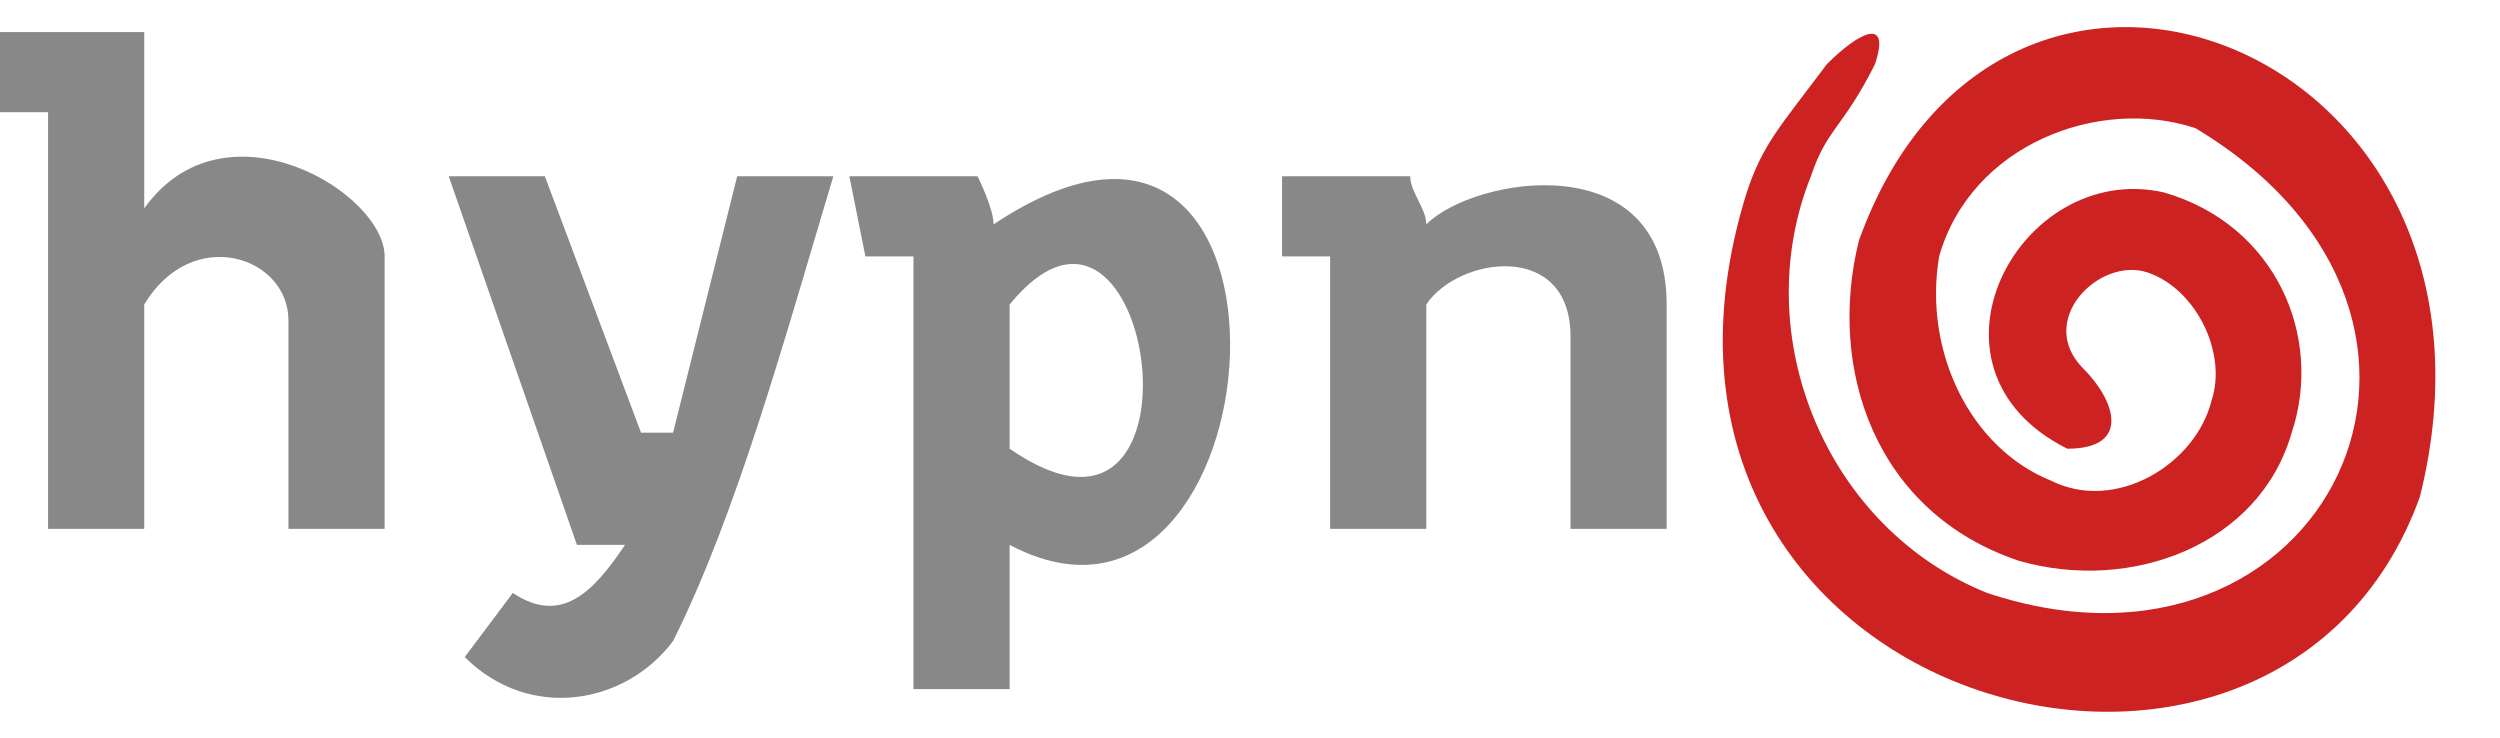
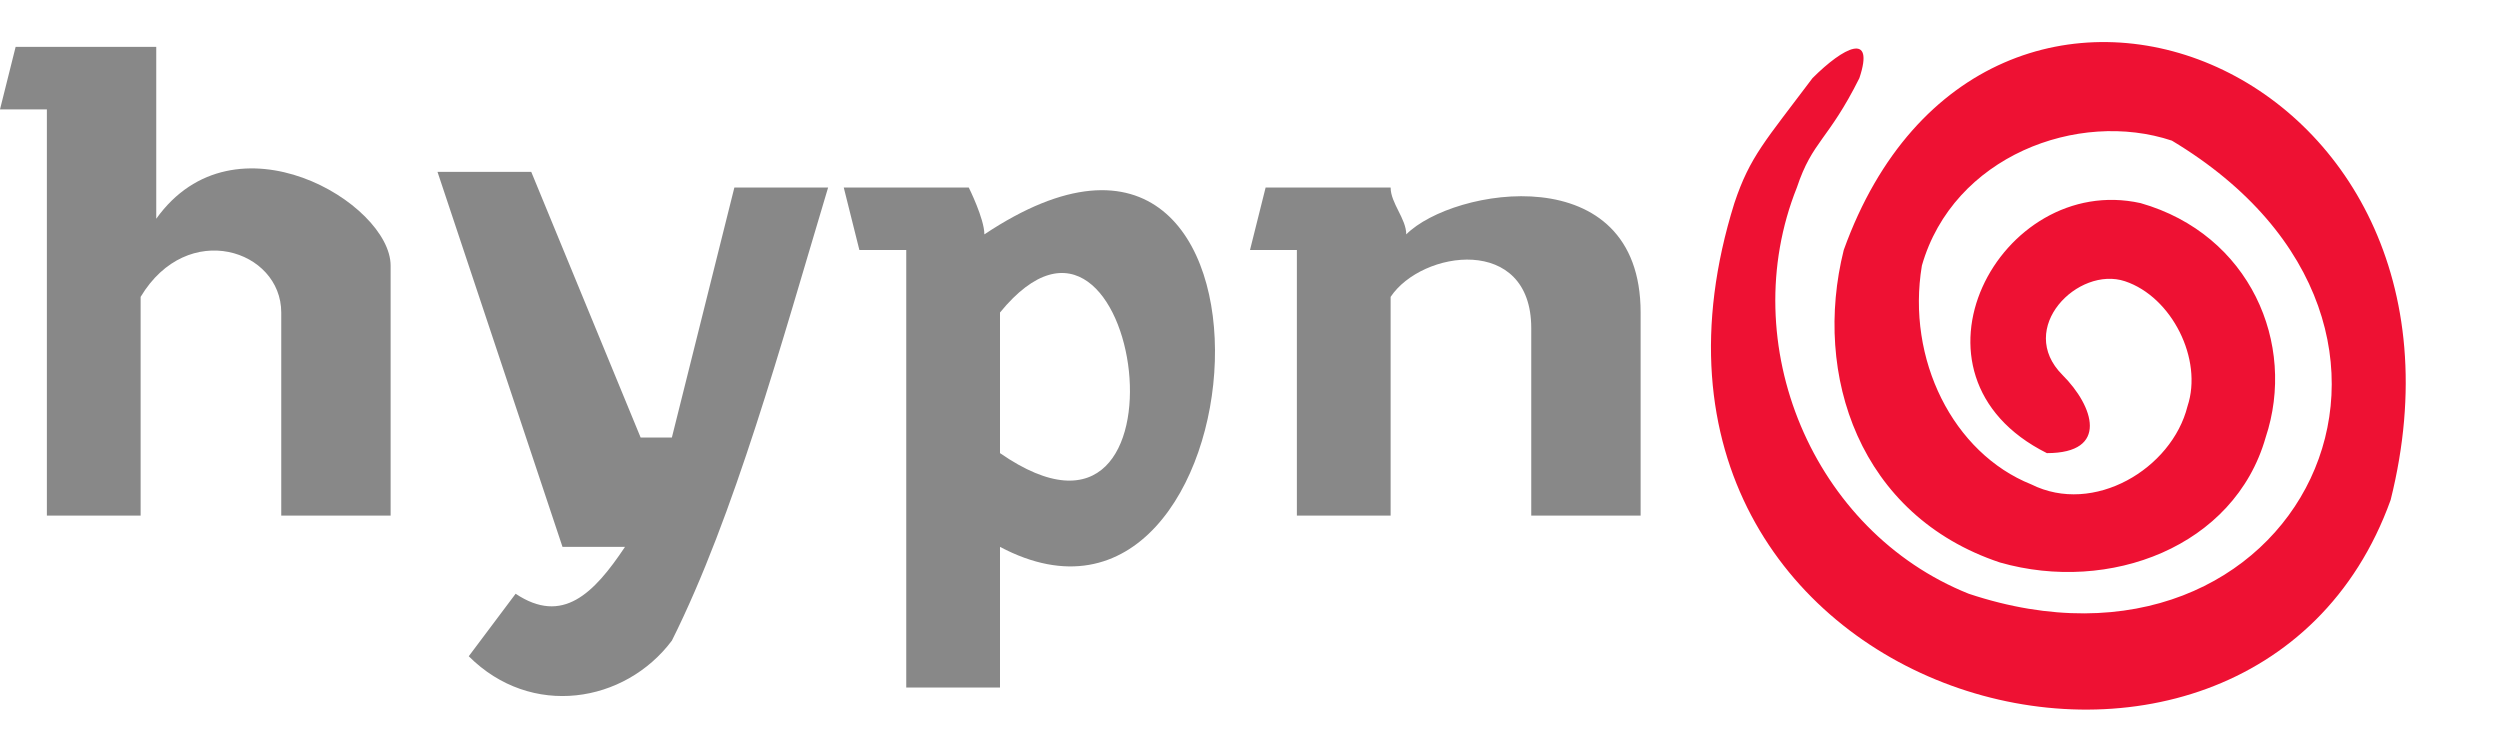
- <svg xmlns="http://www.w3.org/2000/svg" width="156" height="46" viewBox="0 0 156 46" version="1.1">
-   <g style="fill:#888;">
-     <path d="m 0,2 h 9 v 11 0 c 5,-7 15,-1 15,3 V 33 H 18 V 20 C 18,16 12,14 9,19 V 33 H 3 V 7 H 0 Z" />
-     <path d="m 40,27 h 2 l 4,-16 h 6 c -3,10 -6,21 -10,29 -3,4 -9,5 -13,1 l 3,-4 c 3,2 5,0 7,-3 H 36 L 28,11 h 6 z" />
-     <path d="m 53,11 h 8 c 0,0 1,2 1,3 21,-14 18,29 1,20 v 9 h -6 V 16 h -3 z m 10,8 -0,9 c 13,9 9,-20 0,-9 z" />
-     <path d="m 80,11 h 8 c 0,1 1,2 1,3 3,-3 15,-5 15,5 V 33 H 98 V 21 c 0,-6 -7,-5 -9,-2 V 33 h -6 V 16 h -3 z" />
+ <svg xmlns="http://www.w3.org/2000/svg" width="160" height="48" viewBox="0 0 160 48" version="1.1">
+   <style>.l{fill:#888;transition:fill 0.3s ease;}@media(prefers-color-scheme:light){.l{fill: #333;}}.h{transform-box: fill-box;transform-origin:center;animation:spin 5s linear infinite,colorShift 7s infinite}@keyframes spin{from{transform:rotate(0deg)}to{transform:rotate(-360deg);}}@keyframes colorShift{0%{fill:#e13}20%{fill:#f70}40%{fill:#1cf}60%{fill:#91f}80%{fill:#1f6}100%{fill:#e13}}</style>
+   <g class="l">
+     <path d="m1,3h 9v11 0c5,-7 15,-1 15,3V33H18V20C18,16 12,14 9,19 V33H3V7H0Z" />
+     <path d="m41,28h2l4,-16h6c-3,10-6,21-10,29-3,4-9,5-13,1l3,-4c3,2 5,0 7,-3H36L28,11h6z" />
+     <path d="m54,12h8c0,0 1,2 1,3 21,-14 18,29 1,20v9h-6V16h-3zm10,8-0,9c13,9 9,-20 0,-9z" />
+     <path d="m81,12h8c0,1 1,2 1,3 3,-3 15,-5 15,5V33H98V21c0,-6-7,-5-9,-2V33h-6V16h-3z" />
  </g>
-   <path style="fill:#c22" d="m 114,4 c -3,4 -4,5 -5,8 -10,32 33,44 42,19 7,-28 -26,-41 -35,-16 -2,8 1,17 10,20 7,2 15,-1 17,-8 2,-6 -1,-13 -8,-15 -9,-2 -16,11 -6,16 4,0 3,-3 1,-5 -3,-3 1,-7 4,-6 3,1 5,5 4,8 -1,4 -6,7 -10,5 -5,-2 -8,-8 -7,-14 2,-7 10,-10 16,-8 20,12 8,36 -13,29 -10,-4 -15,-16 -11,-26 1,-3 2,-3 4,-7 1,-3 -1,-2 -3,0 z" />
+   <path class="h" fill="#e13" d="m116,5c-3,4-4,5-5,8-10,32 33,44 42,19 7,-28-26,-41-35,-16-2,8 1,17 10,20 7,2 15,-1 17,-8 2,-6 -1,-13-8,-15-9,-2-16,11-6,16 4,0 3,-3 1,-5-3,-3 1,-7 4,-6 3,1 5,5 4,8-1,4-6,7-10,5-5,-2-8,-8-7,-14 2,-7 10,-10 16,-8 20,12 8,36-13,29-10,-4-15,-16-11,-26 1,-3 2,-3 4,-7 1,-3-1,-2-3,0z" />
</svg>
